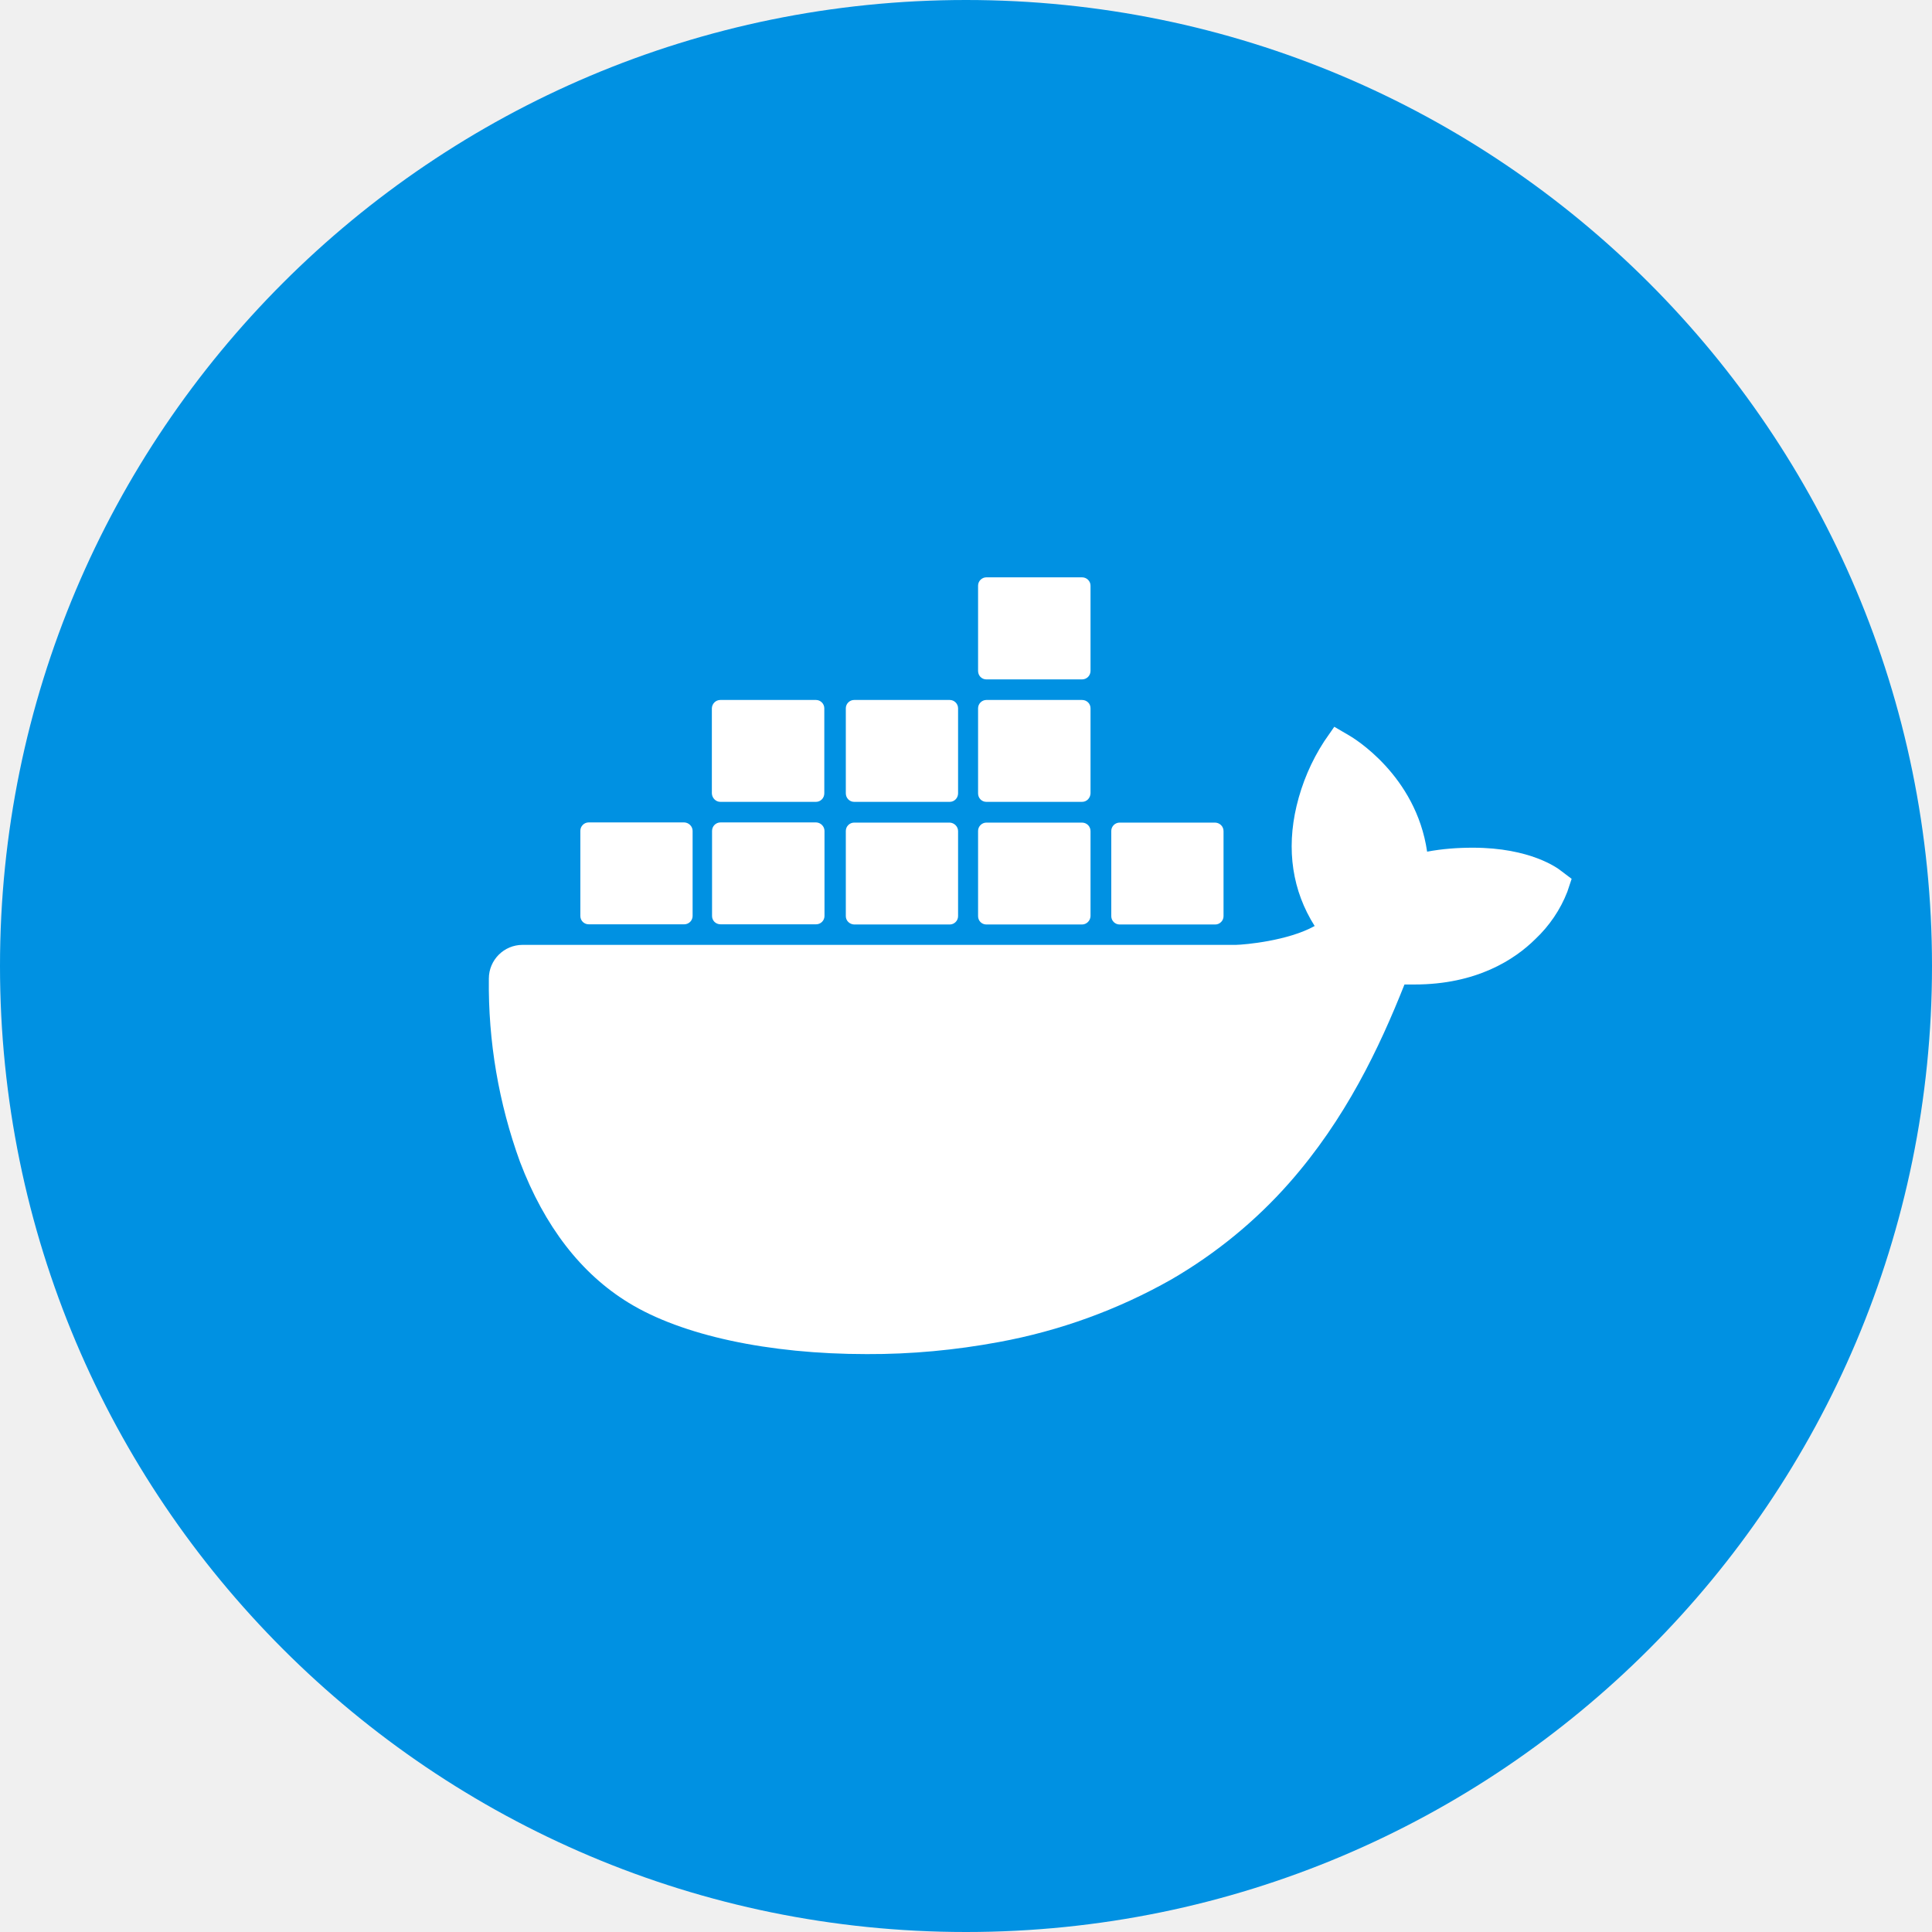
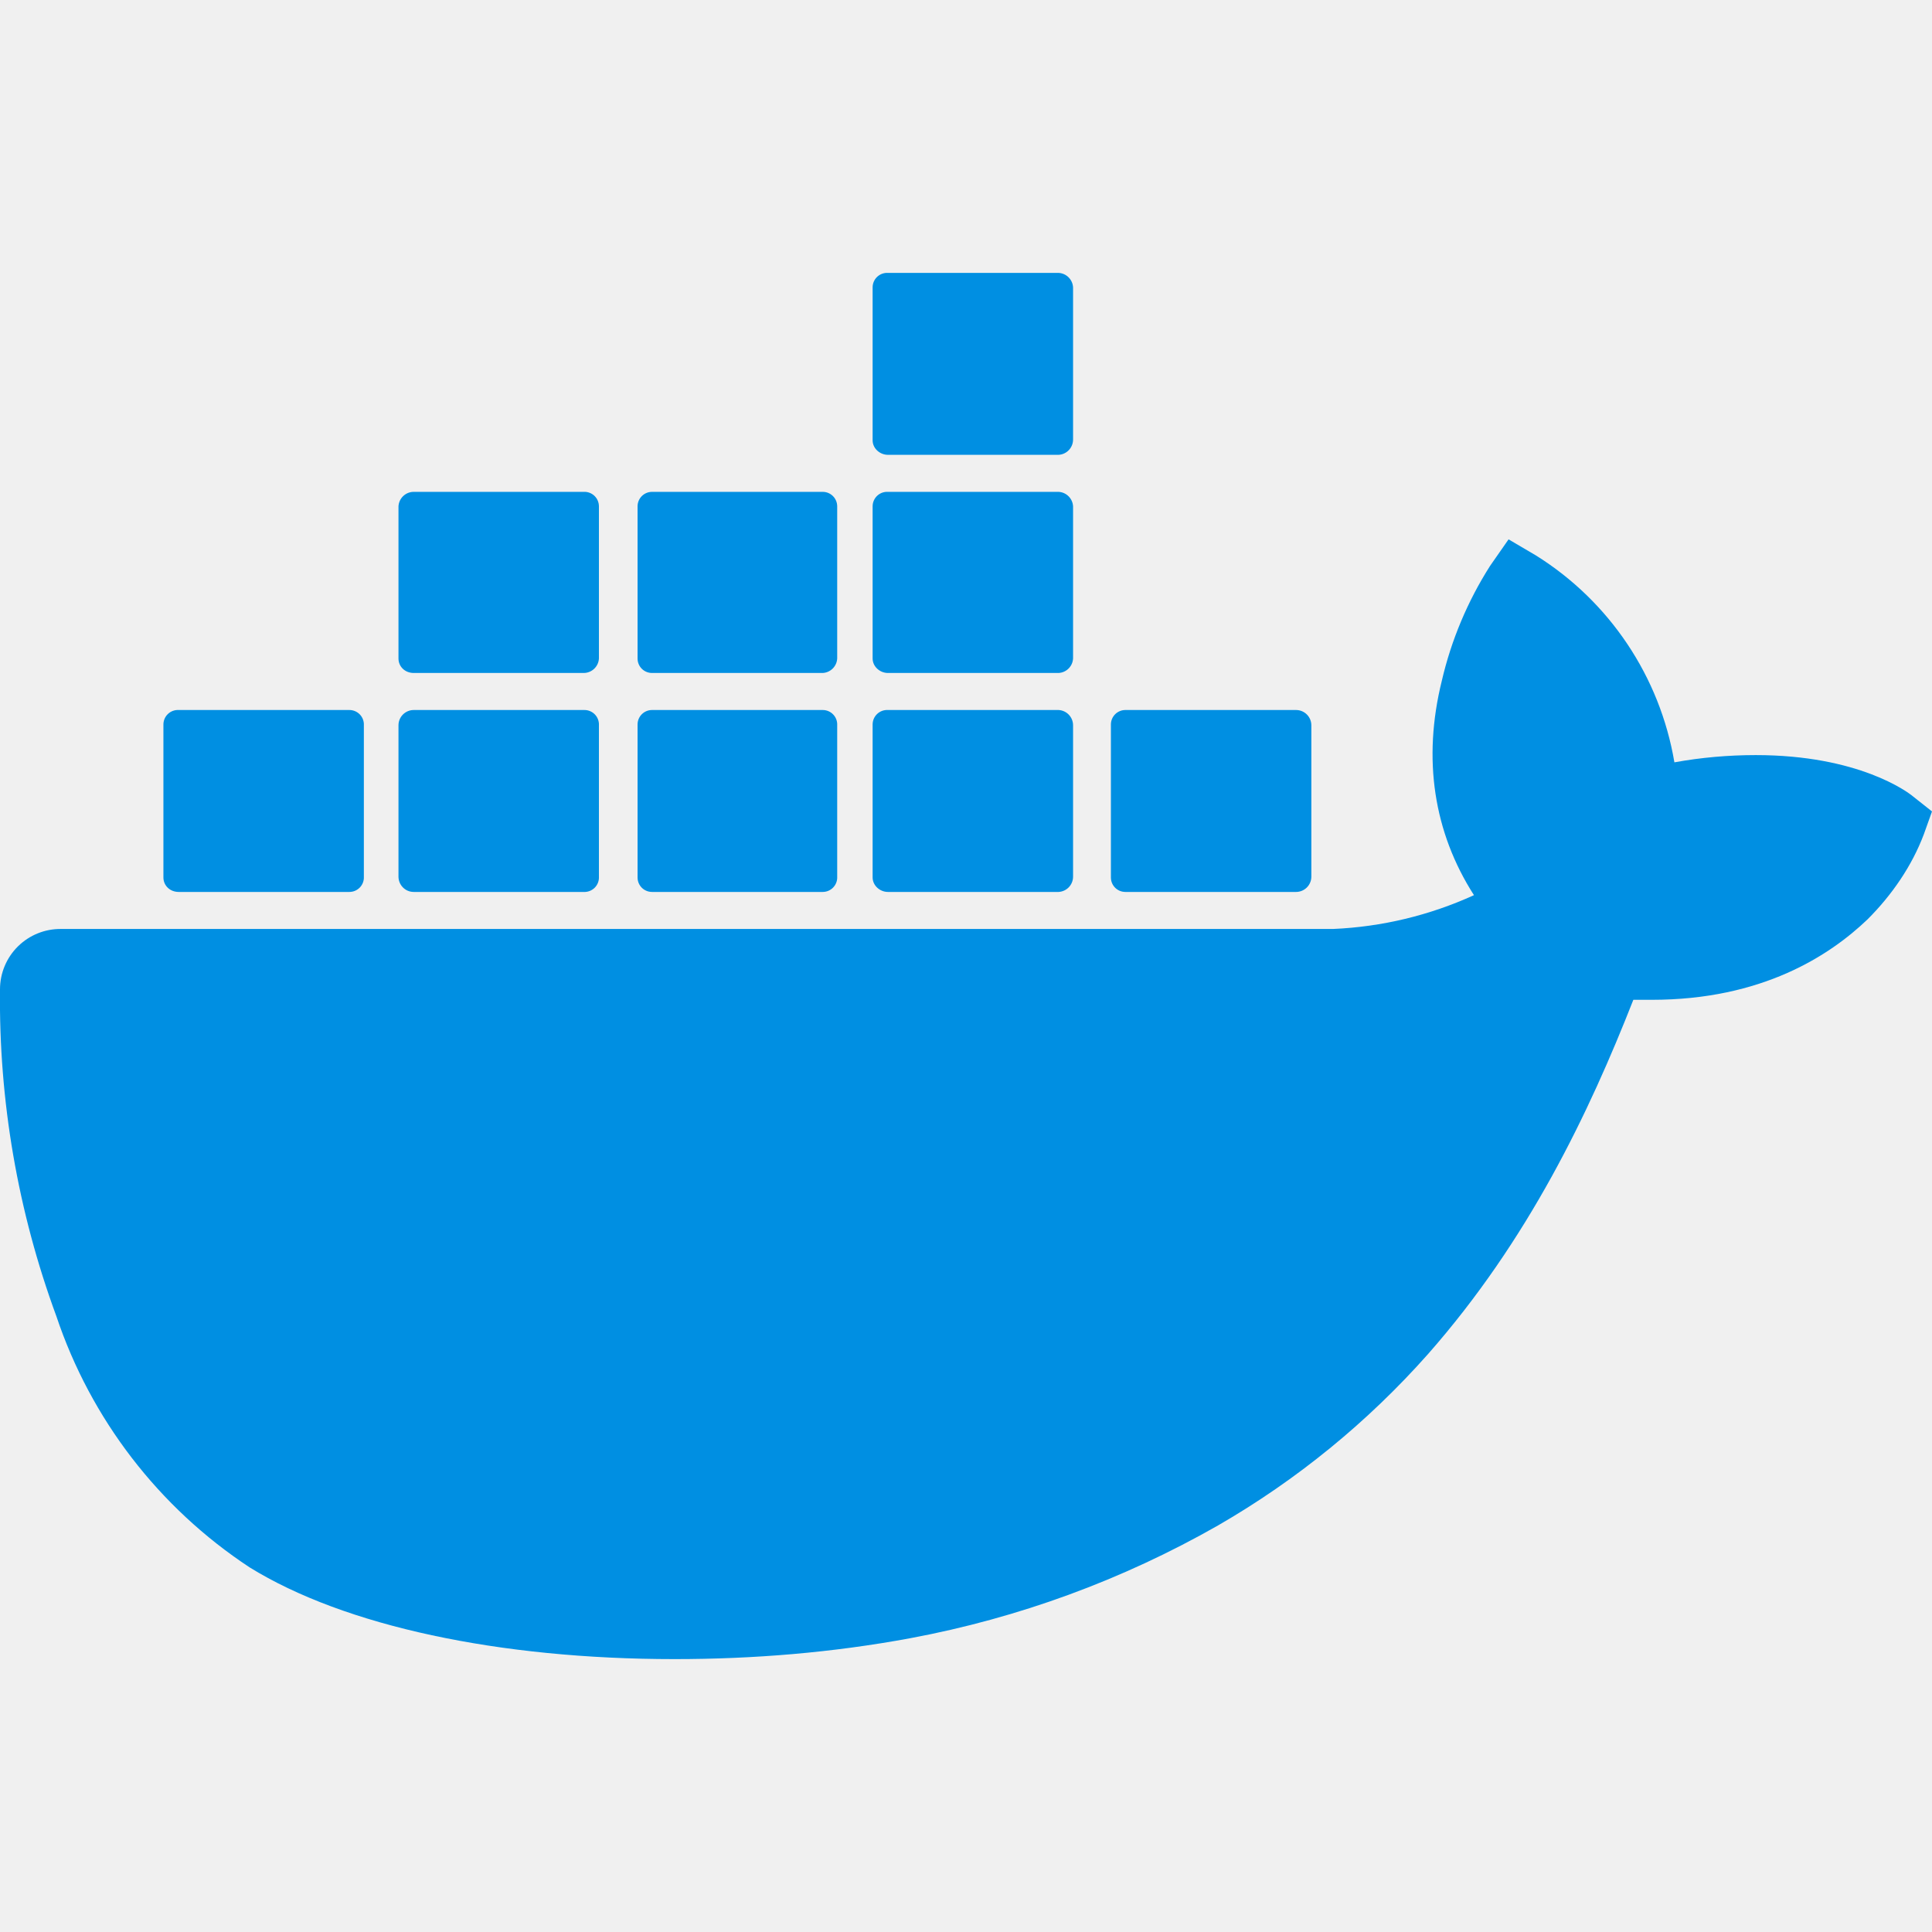
- <svg xmlns="http://www.w3.org/2000/svg" width="800px" height="800px" viewBox="0 0 1024 1024">
-   <circle cx="512" cy="512" r="512" style="fill:#0091e2" />
-   <path d="M827.3 461.5c-1.6-1.3-16.1-12.2-46.7-12.2-8.1 0-16.2.6-24.2 2.1-5.9-40.7-39.5-60.5-41-61.4l-8.2-4.8-5.4 7.8c-6.8 10.5-11.7 22-14.6 34.2-5.5 23.2-2.2 45 9.6 63.6-14.2 7.9-37.1 9.9-41.7 10H277c-9.9 0-17.9 8-17.9 17.9-.4 33.1 5.2 66 16.5 97.1 13 34.2 32.4 59.3 57.6 74.7 28.2 17.3 74.1 27.2 126.2 27.2 23.5.1 47-2.1 70.1-6.4 32.1-5.9 63-17.1 91.4-33.2 23.4-13.6 44.5-30.8 62.4-51.1 29.9-33.9 47.8-71.7 61.1-105.2h5.3c32.8 0 53-13.1 64.1-24.1 7.4-7 13.2-15.5 16.9-25l2.3-6.9-5.7-4.3zM312 489.9h50.7c2.4 0 4.4-2 4.4-4.4v-45.1c0-2.4-2-4.4-4.4-4.5H312c-2.4 0-4.4 2-4.4 4.4v45.2c0 2.5 2 4.4 4.4 4.4m69.9 0h50.7c2.4 0 4.4-2 4.4-4.4v-45.1c0-2.4-2-4.4-4.4-4.5h-50.7c-2.5 0-4.5 2-4.5 4.5v45.1c0 2.5 2 4.4 4.5 4.4m70.8.1h50.7c2.4 0 4.4-2 4.4-4.4v-45.1c0-2.4-2-4.4-4.4-4.5h-50.7c-2.4 0-4.4 2-4.4 4.4v45.2c0 2.4 2 4.3 4.4 4.4m70.1 0h50.7c2.4 0 4.4-2 4.5-4.4v-45.1c0-2.5-2-4.5-4.5-4.5h-50.7c-2.4 0-4.4 2-4.4 4.4v45.2c0 2.4 1.9 4.4 4.4 4.4m-141-65h50.7c2.4 0 4.4-2 4.4-4.5v-45.1c0-2.4-2-4.4-4.4-4.4h-50.7c-2.5 0-4.4 2-4.5 4.4v45.1c.1 2.5 2.1 4.5 4.5 4.5m70.9 0h50.7c2.4 0 4.4-2 4.4-4.5v-45.1c0-2.4-2-4.4-4.4-4.4h-50.7c-2.4 0-4.4 2-4.4 4.4v45.1c0 2.5 2 4.5 4.4 4.5m70.1 0h50.7c2.5 0 4.4-2 4.5-4.5v-45.1c0-2.5-2-4.4-4.5-4.4h-50.7c-2.4 0-4.4 2-4.4 4.4v45.1c0 2.5 1.9 4.5 4.4 4.5m0-64.9h50.7c2.5 0 4.5-2 4.5-4.5v-45.2c0-2.4-2-4.4-4.5-4.4h-50.7c-2.4 0-4.4 2-4.4 4.4v45.2c0 2.5 1.9 4.5 4.4 4.5M593.4 490h50.7c2.4 0 4.4-2 4.4-4.4v-45.1c0-2.5-2-4.4-4.4-4.5h-50.7c-2.4 0-4.4 2-4.4 4.4v45.2c0 2.4 2 4.4 4.4 4.4" style="fill:#fff" />
+ <svg xmlns="http://www.w3.org/2000/svg" viewBox="0 0 24 24" fill="#008fe2">
+   <path d="M13.98 11.08h2.12a.19.19 0 0 0 .19-.19V9.01a.19.19 0 0 0-.19-.19h-2.12a.18.18 0 0 0-.18.18v1.9c0 .1.08.18.18.18m-2.95-5.43h2.12a.19.19 0 0 0 .18-.19V3.57a.19.19 0 0 0-.18-.18h-2.12a.18.18 0 0 0-.19.18v1.9c0 .1.09.18.19.18m0 2.71h2.12a.19.19 0 0 0 .18-.18V6.29a.19.19 0 0 0-.18-.18h-2.12a.18.18 0 0 0-.19.18v1.89c0 .1.09.18.19.18m-2.93 0h2.12a.19.19 0 0 0 .18-.18V6.29a.18.18 0 0 0-.18-.18H8.1a.18.18 0 0 0-.18.18v1.89c0 .1.08.18.18.18m-2.96 0h2.11a.19.19 0 0 0 .19-.18V6.29a.18.18 0 0 0-.19-.18H5.14a.19.19 0 0 0-.19.18v1.89c0 .1.08.18.19.18m5.89 2.72h2.12a.19.19 0 0 0 .18-.19V9.01a.19.19 0 0 0-.18-.19h-2.12a.18.18 0 0 0-.19.18v1.9c0 .1.09.18.19.18m-2.93 0h2.12a.18.18 0 0 0 .18-.19V9.01a.18.18 0 0 0-.18-.19H8.1a.18.18 0 0 0-.18.18v1.9c0 .1.08.18.18.18m-2.96 0h2.11a.18.18 0 0 0 .19-.19V9.01a.18.18 0 0 0-.18-.19H5.14a.19.19 0 0 0-.19.19v1.88c0 .1.08.19.19.19m-2.92 0h2.12a.18.18 0 0 0 .18-.19V9.01a.18.18 0 0 0-.18-.19H2.22a.18.18 0 0 0-.19.18v1.9c0 .1.08.18.19.18m21.54-1.19c-.06-.05-.67-.51-1.95-.51-.34 0-.68.03-1.01.09a3.77 3.77 0 0 0-1.72-2.57l-.34-.2-.23.33a4.6 4.6 0 0 0-.6 1.43c-.24.97-.1 1.88.4 2.66a4.7 4.7 0 0 1-1.75.42H.76a.75.75 0 0 0-.76.75 11.38 11.38 0 0 0 .7 4.06 6.03 6.03 0 0 0 2.4 3.12c1.18.73 3.1 1.14 5.28 1.14.98 0 1.96-.08 2.93-.26a12.25 12.25 0 0 0 3.82-1.4 10.5 10.5 0 0 0 2.61-2.13c1.25-1.42 2-3 2.55-4.4h.23c1.37 0 2.21-.55 2.68-1 .3-.3.55-.66.7-1.06l.1-.28Z" />
</svg>
